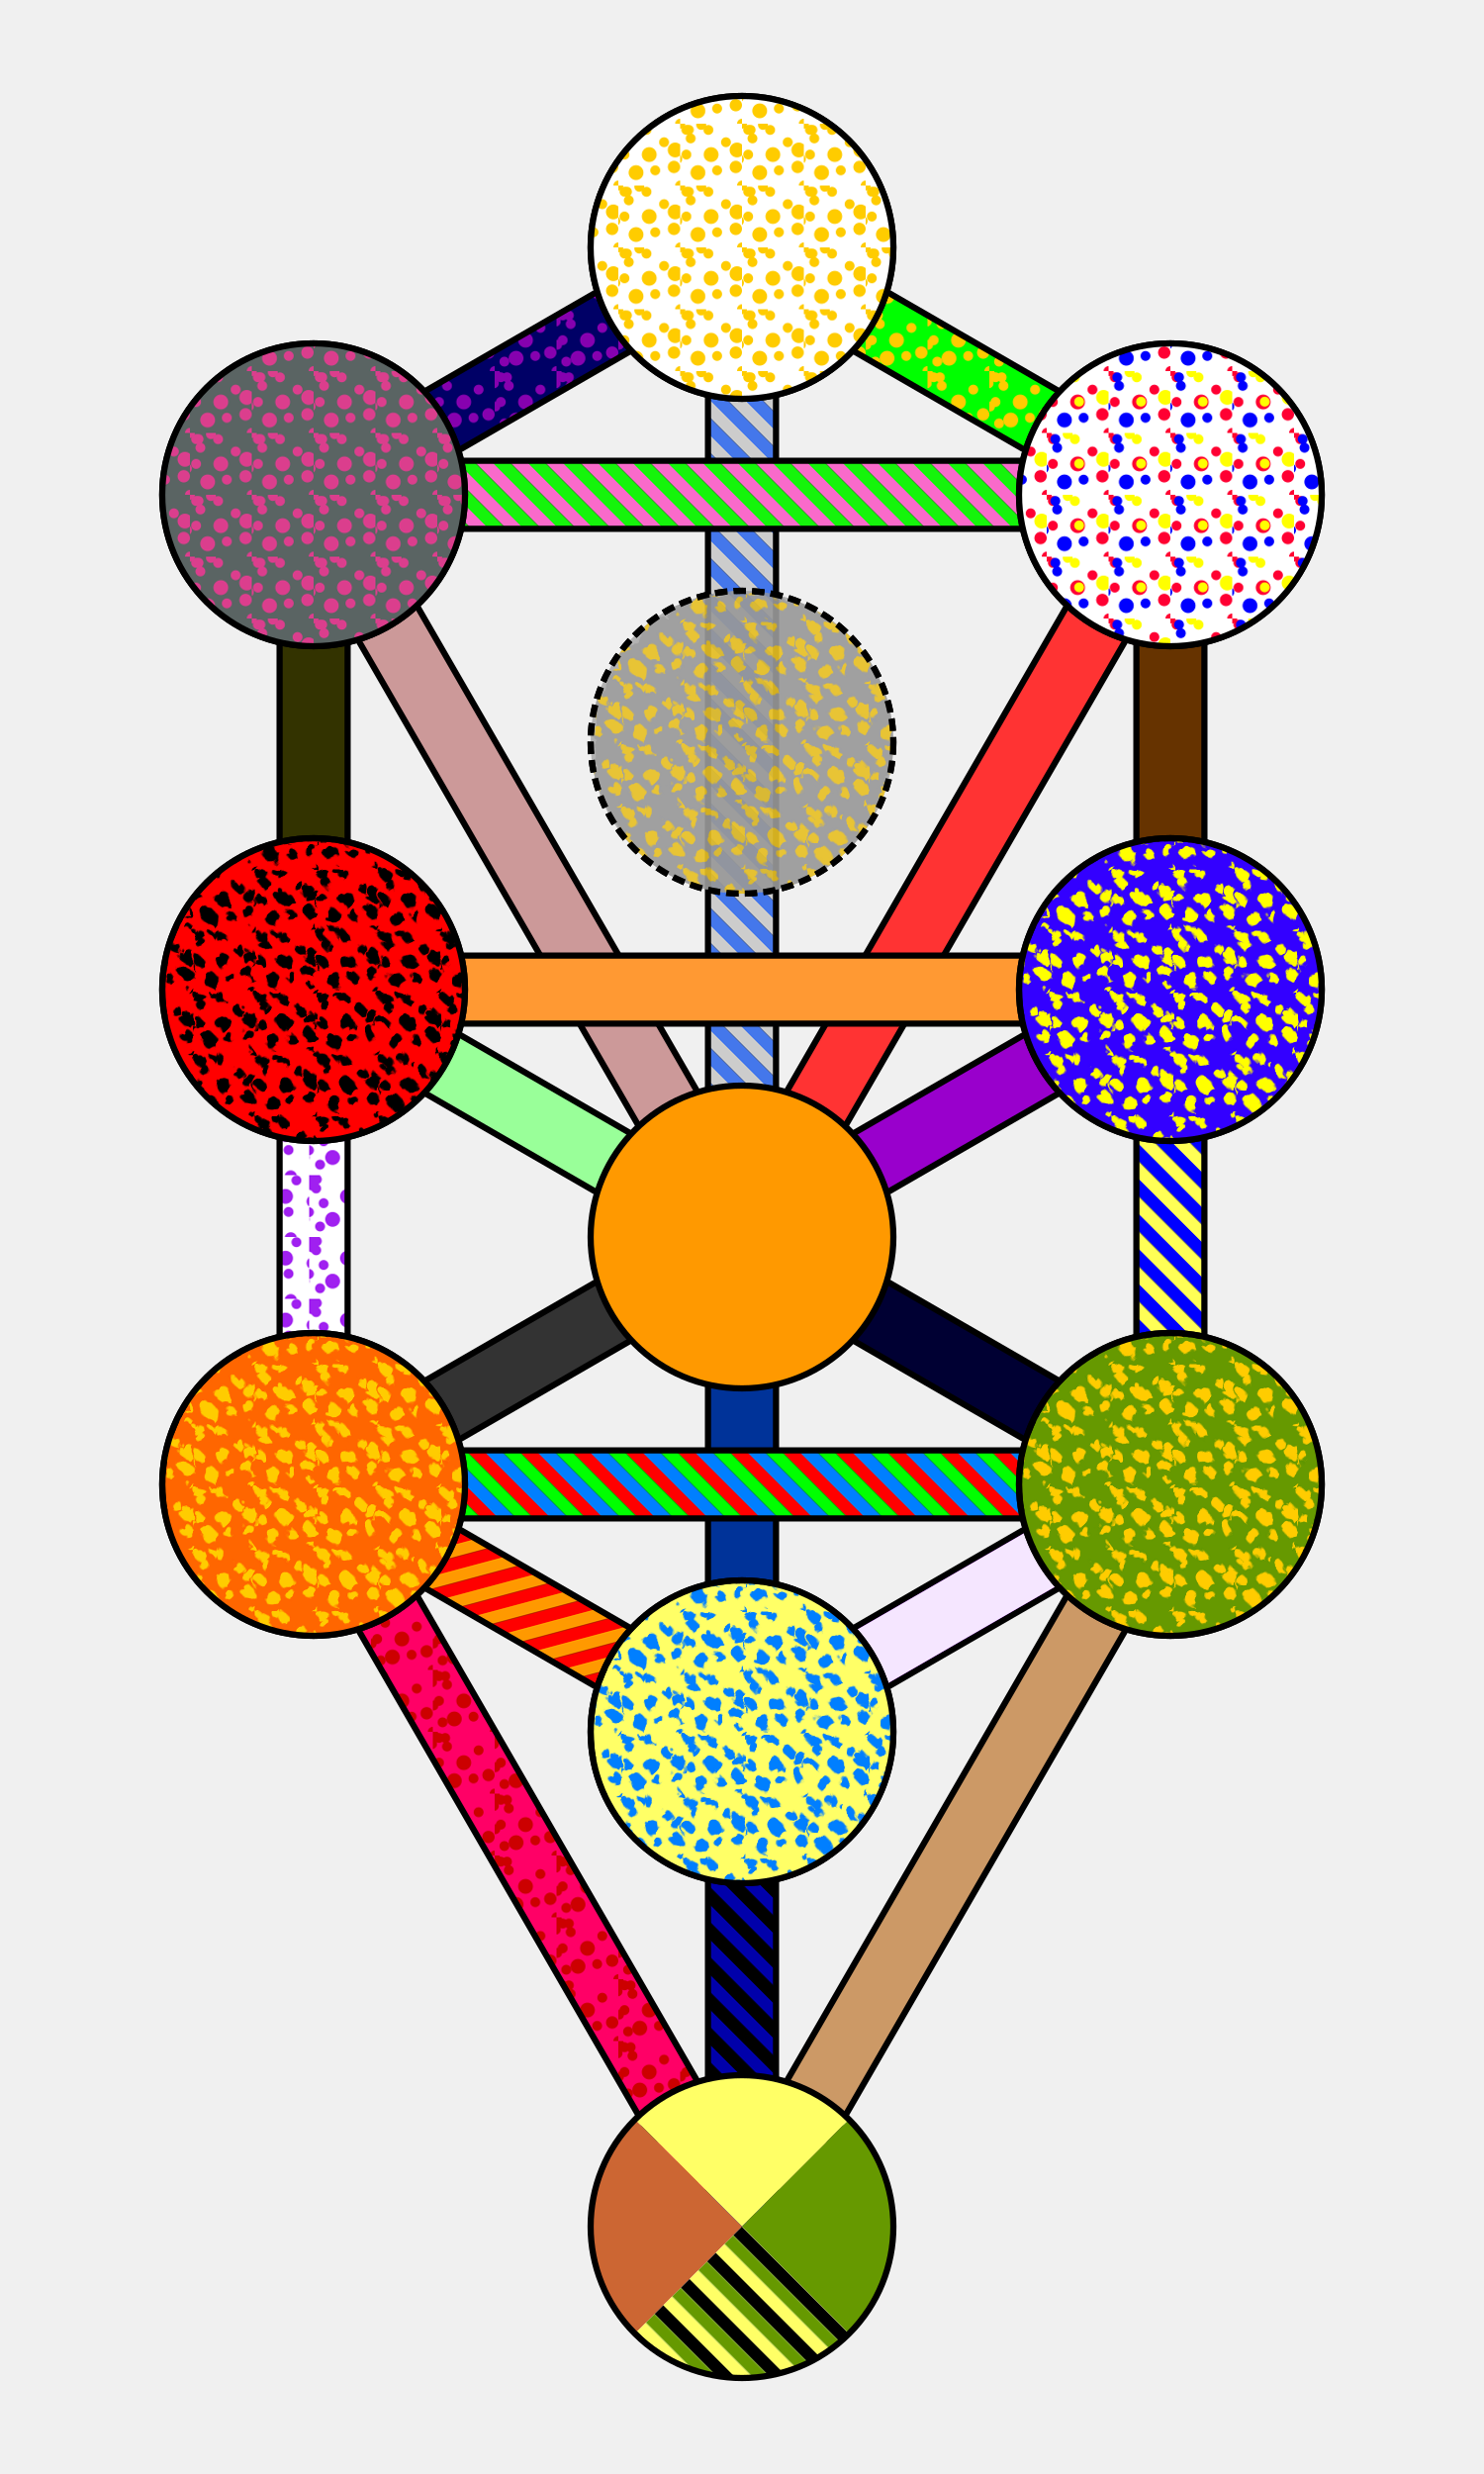
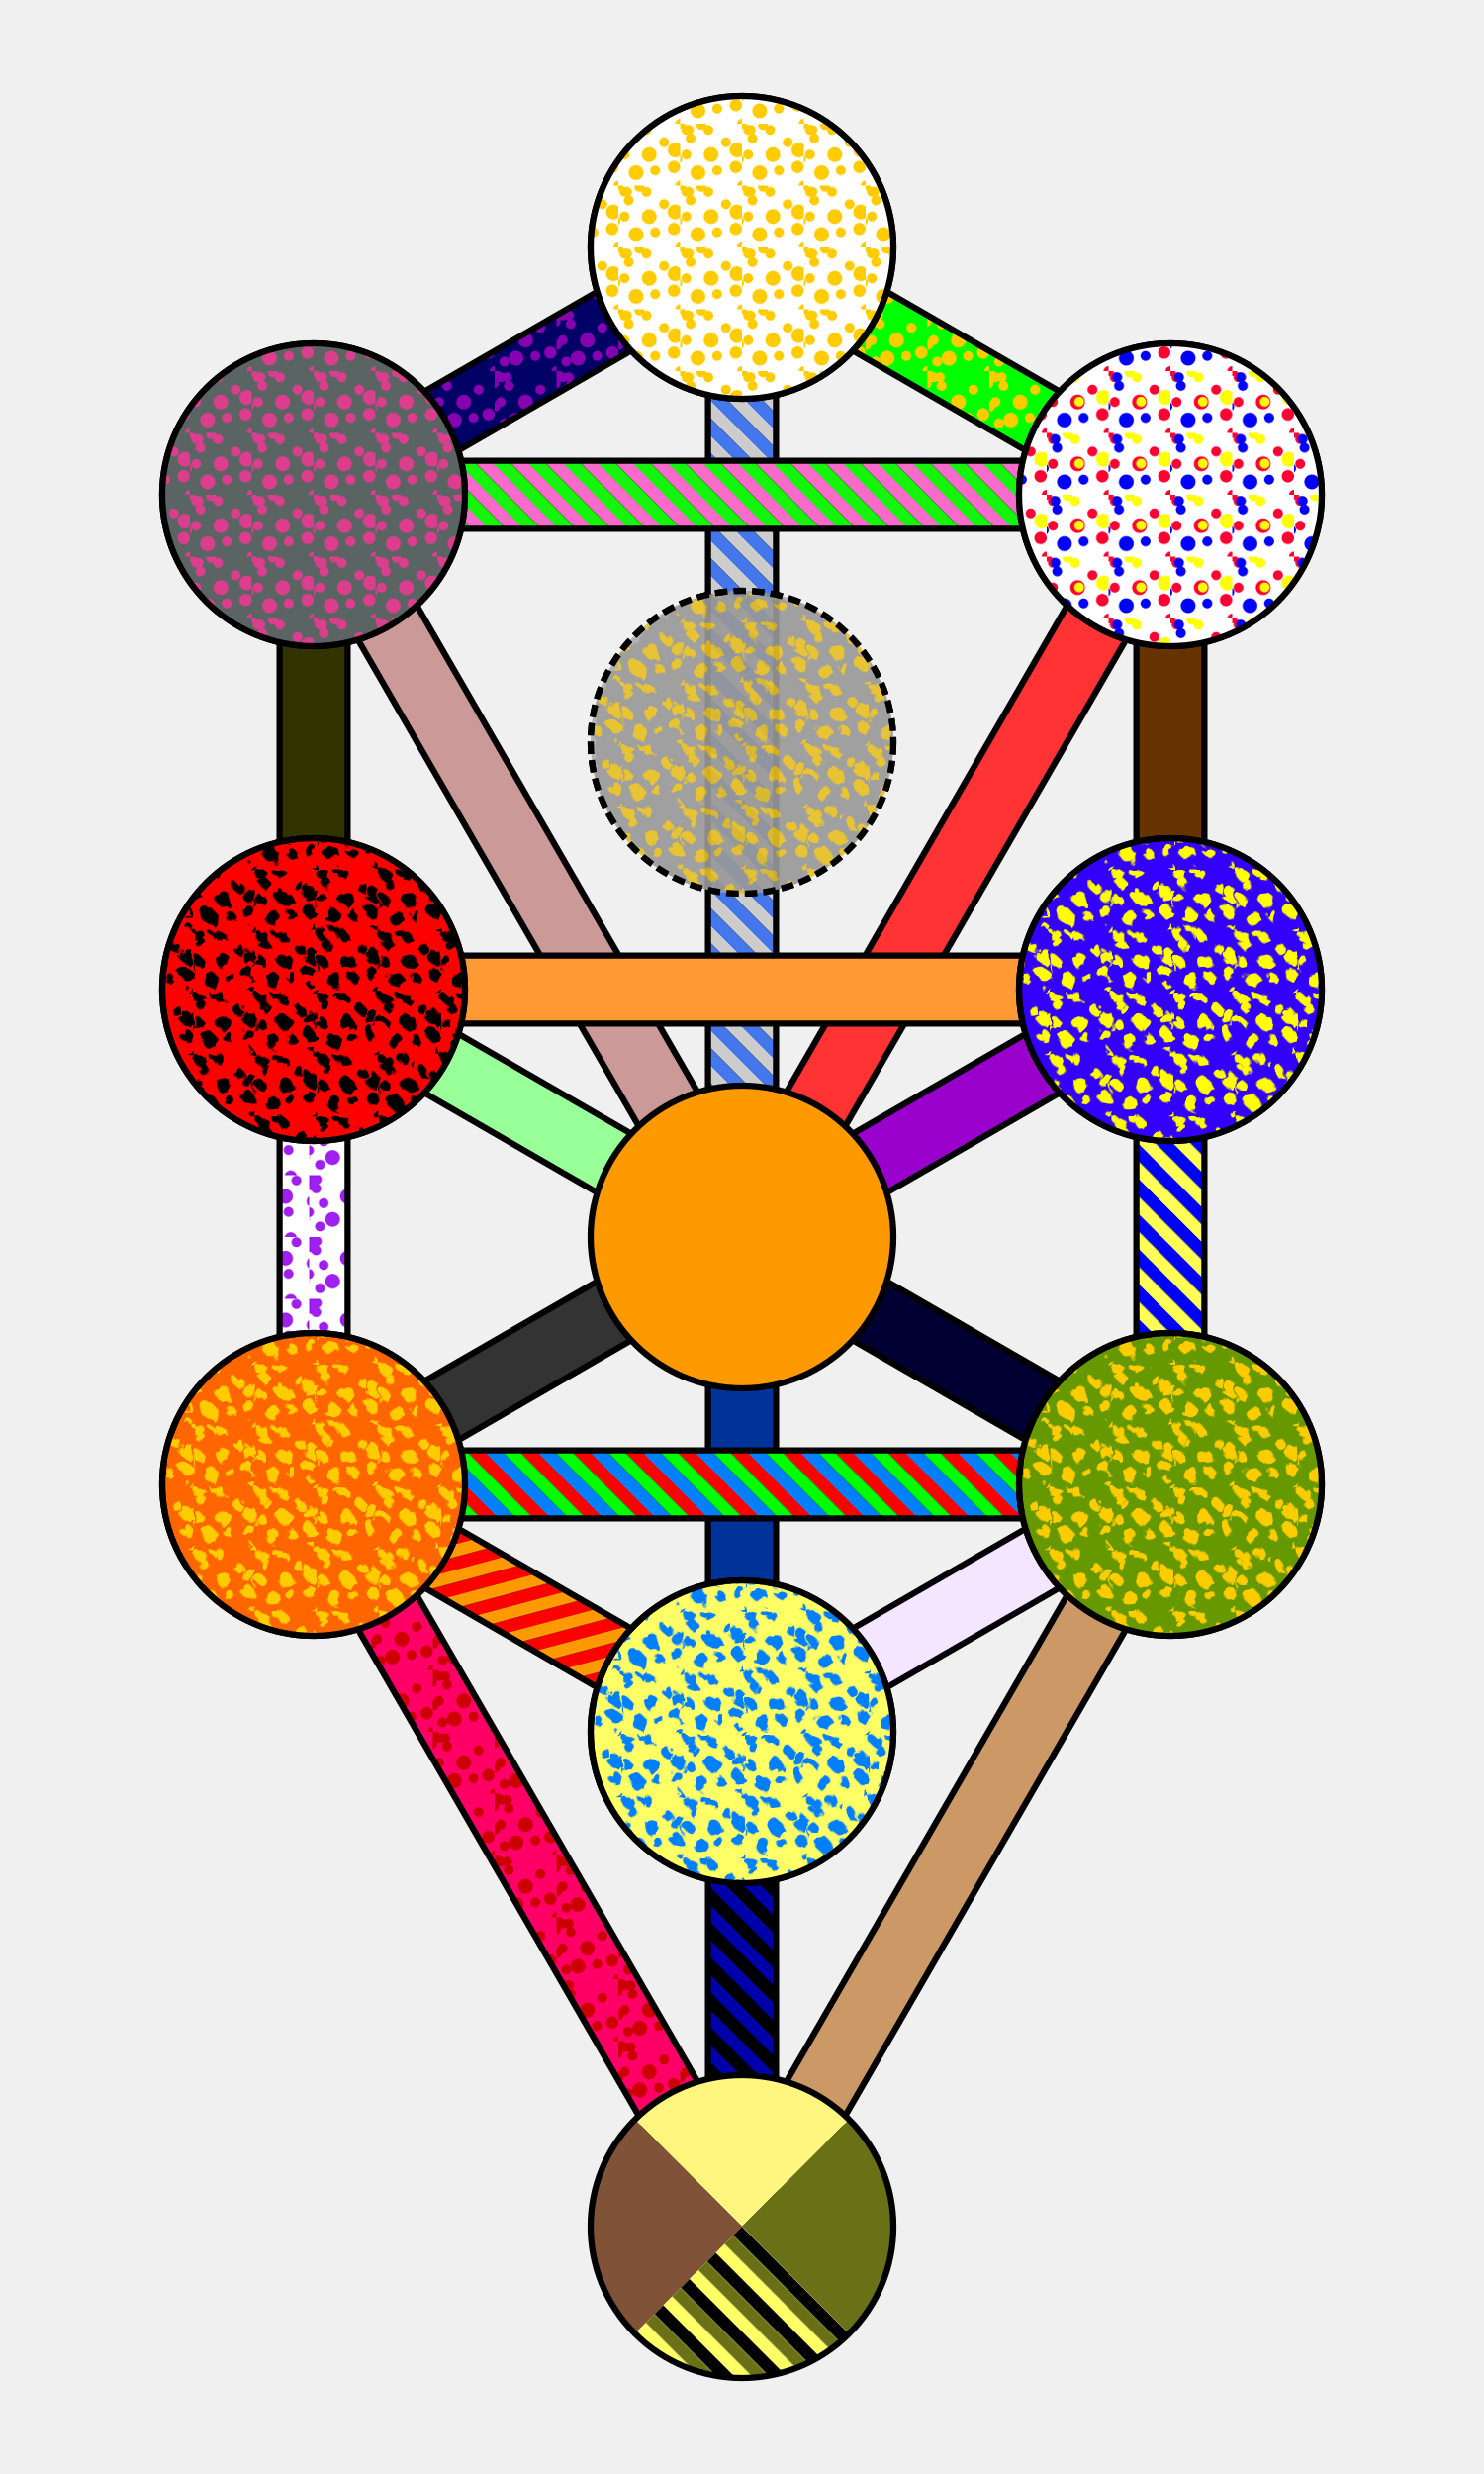
<svg xmlns="http://www.w3.org/2000/svg" xmlns:xlink="http://www.w3.org/1999/xlink" version="1.2" width="360" height="600" viewBox="-600 -1000 1200 2000" preserveAspectRatio="xMinYMin meet">
  <style type="text/css">

    #my-rect { fill: blue; }

</style>
  <defs>
    <circle id="sephira" r="122.407">
      </circle>
    <clipPath id="sephClip">
      <use xlink:href="#sephira" />
    </clipPath>
    <path id="path-11" fill="none" d="M0,-800 L 346.41,-600" />
    <path id="path-12" fill="none" d="M-346.41,-600 L0,-800" />
    <path id="path-13" fill="none" d="M0,-800 L 0,0" />
    <path id="path-14" fill="none" d="M-346.41,-600 L346.41,-600" />
    <path id="path-15" fill="none" d="M0,0 L346.41,-600" />
    <path id="path-16" fill="none" d="M346.41,-600 L346.41,-200" />
    <path id="path-17" fill="none" d="M-346.41,-600 L0,0" />
    <path id="path-18" fill="none" d="M-346.41,-600 L-346.41,-200" />
    <path id="path-19" fill="none" d="M-346.41,-200 L346.41,-200" />
    <path id="path-20" fill="none" d="M0,0 L346.41,-200" />
    <path id="path-21" fill="none" d="M346.41,-200 L346.41,200" />
    <path id="path-22" fill="none" d="M-346.41,-200 L0,0" />
    <path id="path-23" fill="none" d="M-346.41,-200 L-346.41,200" />
    <path id="path-24" fill="none" d="M0,0 L346.41,200" />
    <path id="path-25" fill="none" d="M0,0 L0,400" />
    <path id="path-26" fill="none" d="M-346.41,200 L0,0" />
    <path id="path-27" fill="none" d="M-346.41,200 L346.41,200" />
    <path id="path-28" fill="none" d="M0,400 L346.41,200" />
    <path id="path-29" fill="none" d="M0,800 L346.41,200" />
    <path id="path-30" fill="none" d="M-346.41,200 L0,400" />
    <path id="path-31" fill="none" d="M-346.41,200 L0,800" />
    <path id="path-32" fill="none" d="M0,400 L0,800" />
    <g id="bigSpecklePattern">
      <circle cx="25" cy="25" r="6" />
      <circle cx="0" cy="0" r="4" />
      <circle cx="50" cy="50" r="4" />
      <circle cx="5" cy="5" r="4" />
      <circle cx="5" cy="25" r="4" />
      <circle cx="37" cy="15" r="4" />
      <circle cx="45" cy="35" r="5" />
    </g>
    <filter id="deform">
      <feTurbulence type="turbulence" baseFrequency="0.05" numOctaves="3" result="TURB" />
      <feDisplacementMap in2="TURB" in="SourceGraphic" scale="10" />
    </filter>
    <pattern id="pt01" x="0" y="0" width="50" height="50" patternUnits="userSpaceOnUse">
      <rect x="0" y="0" width="50" height="50" fill="white" stroke="none" />
      <use xlink:href="#bigSpecklePattern" fill="#ffcc00" />
      <use xlink:href="#bigSpecklePattern" transform="translate(7,5) rotate(33)" fill="#ffcc00" />
      <use xlink:href="#bigSpecklePattern" transform="translate(17,1) rotate(-10)" fill="#ffcc00" />
    </pattern>
    <pattern id="pt02" x="0" y="0" width="50" height="50" patternUnits="userSpaceOnUse">
      <rect x="0" y="0" width="50" height="50" fill="white" stroke="none" />
      <use xlink:href="#bigSpecklePattern" fill="#ff0033" />
      <use xlink:href="#bigSpecklePattern" transform="translate(7,5) rotate(33)" fill="#0000ff" />
      <use xlink:href="#bigSpecklePattern" transform="translate(17,1) rotate(-10)" fill="#ffff00" />
    </pattern>
    <pattern id="pt03" x="0" y="0" width="50" height="50" patternUnits="userSpaceOnUse">
      <rect x="0" y="0" width="50" height="50" fill="#5A6463" stroke="none" />
      <use xlink:href="#bigSpecklePattern" fill="#db3e8d" />
      <use xlink:href="#bigSpecklePattern" transform="translate(7,5) rotate(33)" fill="#db3e8d" />
      <use xlink:href="#bigSpecklePattern" transform="translate(17,1) rotate(-10)" fill="#db3e8d" />
    </pattern>
    <pattern id="ptdaa" x="0" y="0" width="50" height="50" patternUnits="userSpaceOnUse">
      <rect x="0" y="0" width="50" height="50" fill="#989898" stroke="none" />
      <use xlink:href="#bigSpecklePattern" fill="#ffcc00" />
      <use xlink:href="#bigSpecklePattern" transform="translate(7,5) rotate(33)" fill="#ffcc00" />
      <use xlink:href="#bigSpecklePattern" transform="translate(17,1) rotate(-10)" fill="#ffcc00" />
    </pattern>
    <pattern id="pt04" x="0" y="0" width="50" height="50" patternUnits="userSpaceOnUse">
      <rect x="0" y="0" width="50" height="50" fill="#3300ff" stroke="none" />
      <use xlink:href="#bigSpecklePattern" fill="#ffff00" />
      <use xlink:href="#bigSpecklePattern" transform="translate(7,5) rotate(33)" fill="#ffff00" />
      <use xlink:href="#bigSpecklePattern" transform="translate(17,1) rotate(-10)" fill="#ffff00" />
    </pattern>
    <pattern id="pt05" x="0" y="0" width="50" height="50" patternUnits="userSpaceOnUse">
      <rect x="0" y="0" width="50" height="50" fill="#ff0000" stroke="none" />
      <use xlink:href="#bigSpecklePattern" fill="#000000" />
      <use xlink:href="#bigSpecklePattern" transform="translate(7,5) rotate(33)" fill="#000000" />
      <use xlink:href="#bigSpecklePattern" transform="translate(17,1) rotate(-10)" fill="#000000" />
    </pattern>
    <pattern id="pt07" x="0" y="0" width="50" height="50" patternUnits="userSpaceOnUse">
      <rect x="0" y="0" width="50" height="50" fill="#669900" stroke="none" />
      <use xlink:href="#bigSpecklePattern" fill="#ffcc00" />
      <use xlink:href="#bigSpecklePattern" transform="translate(7,5) rotate(33)" fill="#ffcc00" />
      <use xlink:href="#bigSpecklePattern" transform="translate(17,1) rotate(-10)" fill="#ffcc00" />
    </pattern>
    <pattern id="pt08" x="0" y="0" width="50" height="50" patternUnits="userSpaceOnUse">
      <rect x="0" y="0" width="50" height="50" fill="#ff6600" stroke="none" />
      <use xlink:href="#bigSpecklePattern" fill="#ffcc00" />
      <use xlink:href="#bigSpecklePattern" transform="translate(7,5) rotate(33)" fill="#ffcc00" />
      <use xlink:href="#bigSpecklePattern" transform="translate(17,1) rotate(-10)" fill="#ffcc00" />
    </pattern>
    <pattern id="pt09" x="0" y="0" width="50" height="50" patternUnits="userSpaceOnUse">
      <rect x="0" y="0" width="50" height="50" fill="#ffff66" stroke="none" />
      <use xlink:href="#bigSpecklePattern" fill="#007fff" />
      <use xlink:href="#bigSpecklePattern" transform="translate(7,5) rotate(33)" fill="#007fff" />
      <use xlink:href="#bigSpecklePattern" transform="translate(17,1) rotate(-10)" fill="#007fff" />
    </pattern>
    <pattern id="pt11" x="0" y="0" width="50" height="50" patternUnits="userSpaceOnUse">
      <rect x="0" y="0" width="50" height="50" fill="#00ff00" stroke="none" />
      <use xlink:href="#bigSpecklePattern" fill="#ffcc00" />
      <use xlink:href="#bigSpecklePattern" transform="translate(10,5) rotate(33)" fill="#ffcc00" />
      <use xlink:href="#bigSpecklePattern" transform="translate(1,3) rotate(58)" fill="#ffcc00" />
    </pattern>
    <pattern id="pt12" x="0" y="0" width="50" height="50" patternUnits="userSpaceOnUse">
      <rect x="0" y="0" width="50" height="50" fill="#000066" stroke="none" />
      <use xlink:href="#bigSpecklePattern" fill="#8601af" />
      <use xlink:href="#bigSpecklePattern" transform="translate(10,5) rotate(33)" fill="#8601af" />
      <use xlink:href="#bigSpecklePattern" transform="translate(1,3) rotate(58)" fill="#8601af" />
    </pattern>
    <pattern id="pt13" x="0" y="0" width="20" height="20" patternTransform="rotate(45)" patternUnits="userSpaceOnUse">
      <rect x="0" y="0" width="20" height="10" stroke="none" fill="#cccccc" />
      <rect x="0" y="10" width="20" height="10" stroke="none" fill="#4477eb" />
    </pattern>
    <pattern id="pt14" x="0" y="0" width="20" height="20" patternTransform="rotate(45)" patternUnits="userSpaceOnUse">
      <rect x="0" y="0" width="20" height="10" stroke="none" fill="#f96aca" />
      <rect x="0" y="10" width="20" height="10" stroke="none" fill="#15f40b" />
    </pattern>
    <pattern id="pt21" x="0" y="0" width="20" height="20" patternTransform="rotate(45)" patternUnits="userSpaceOnUse">
      <rect x="0" y="0" width="20" height="10" stroke="none" fill="#0000ff" />
      <rect x="0" y="10" width="20" height="10" stroke="none" fill="#ffff55" />
    </pattern>
    <pattern id="pt23" x="0" y="0" width="50" height="50" patternUnits="userSpaceOnUse">
      <rect x="0" y="0" width="50" height="50" fill="white" stroke="none" />
      <g transform="rotate(-16)">
        <use xlink:href="#bigSpecklePattern" fill="#a020f0" />
        <use xlink:href="#bigSpecklePattern" transform="translate(1,5) rotate(33)" fill="#a020f0" />
        <use xlink:href="#bigSpecklePattern" transform="translate(4,3) rotate(78)" fill="#a020f0" />
      </g>
    </pattern>
    <pattern id="pt27" x="0" y="0" width="20" height="30" patternTransform="rotate(45)" patternUnits="userSpaceOnUse">
      <rect x="0" y="0" width="20" height="10" stroke="none" fill="#ff0000" />
      <rect x="0" y="10" width="20" height="10" stroke="none" fill="#00ff00" />
      <rect x="0" y="20" width="20" height="10" stroke="none" fill="#007fff" />
    </pattern>
    <pattern id="pt30" x="0" y="0" width="20" height="20" patternTransform="rotate(-15)" patternUnits="userSpaceOnUse">
      <rect x="0" y="0" width="20" height="10" stroke="none" fill="#ff9900" />
      <rect x="0" y="10" width="20" height="10" stroke="none" fill="#ff0000" />
    </pattern>
    <pattern id="pt31" x="0" y="0" width="50" height="50" patternUnits="userSpaceOnUse">
      <rect x="0" y="0" width="50" height="50" fill="#ff0066" stroke="none" />
      <use xlink:href="#bigSpecklePattern" fill="#cc0000" />
      <use xlink:href="#bigSpecklePattern" transform="translate(10,5) rotate(33)" fill="#cc0000" />
      <use xlink:href="#bigSpecklePattern" transform="translate(1,3) rotate(58)" fill="#cc0000" />
    </pattern>
    <pattern id="pt32" x="0" y="0" width="20" height="20" patternTransform="rotate(45)" patternUnits="userSpaceOnUse">
      <rect x="0" y="0" width="20" height="10" stroke="none" fill="#0000aa" />
      <rect x="0" y="10" width="20" height="10" stroke="none" fill="#000000" />
    </pattern>
    <pattern id="pt10" x="0" y="0" width="20" height="30" patternUnits="userSpaceOnUse">
      <rect x="0" y="0" width="20" height="10" stroke="none" fill="#000000" />
-       <rect x="0" y="10" width="20" height="10" stroke="none" fill="#669900" />
+       <rect x="0" y="10" width="20" height="10" stroke="none" fill="#6a7015" />
      <rect x="0" y="20" width="20" height="10" stroke="none" fill="#ffff66" />
    </pattern>
  </defs>
  <g>
    <use xlink:href="#path-11" stroke="black" stroke-width="60" />
    <use xlink:href="#path-11" stroke="url(#pt11)" stroke-width="50" />
    <use xlink:href="#path-12" stroke="black" stroke-width="60" />
    <use xlink:href="#path-12" stroke="url(#pt12)" stroke-width="50" />
    <use xlink:href="#path-13" stroke="black" stroke-width="60" />
    <use xlink:href="#path-13" stroke="url(#pt13)" stroke-width="50" />
    <use xlink:href="#path-14" stroke="black" stroke-width="60" />
    <use xlink:href="#path-14" stroke="url(#pt14)" stroke-width="50" />
    <use xlink:href="#path-15" stroke="black" stroke-width="60" />
    <use xlink:href="#path-15" stroke="#ff3333" stroke-width="50" />
    <use xlink:href="#path-16" stroke="black" stroke-width="60" />
    <use xlink:href="#path-16" stroke="#663300" stroke-width="50" />
    <use xlink:href="#path-17" stroke="black" stroke-width="60" />
    <use xlink:href="#path-17" stroke="#cc9999" stroke-width="50" />
    <use xlink:href="#path-18" stroke="black" stroke-width="60" />
    <use xlink:href="#path-18" stroke="#333300" stroke-width="50" />
    <use xlink:href="#path-19" stroke="black" stroke-width="60" />
    <use xlink:href="#path-19" stroke="#ff9933" stroke-width="50" />
    <use xlink:href="#path-20" stroke="black" stroke-width="60" />
    <use xlink:href="#path-20" stroke="#9900cc" stroke-width="50" />
    <use xlink:href="#path-21" stroke="black" stroke-width="60" />
    <use xlink:href="#path-21" stroke="url(#pt21)" stroke-width="50" />
    <use xlink:href="#path-22" stroke="black" stroke-width="60" />
    <use xlink:href="#path-22" stroke="#99ff99" stroke-width="50" />
    <use xlink:href="#path-23" stroke="black" stroke-width="60" />
    <use xlink:href="#path-23" stroke="url(#pt23)" stroke-width="50" />
    <use xlink:href="#path-24" stroke="black" stroke-width="60" />
    <use xlink:href="#path-24" stroke="#000033" stroke-width="50" />
    <use xlink:href="#path-25" stroke="black" stroke-width="60" />
    <use xlink:href="#path-25" stroke="#003399" stroke-width="50" />
    <use xlink:href="#path-26" stroke="black" stroke-width="60" />
    <use xlink:href="#path-26" stroke="#333333" stroke-width="50" />
    <use xlink:href="#path-27" stroke="black" stroke-width="60" />
    <use xlink:href="#path-27" stroke="url(#pt27)" stroke-width="50" />
    <use xlink:href="#path-28" stroke="black" stroke-width="60" />
    <use xlink:href="#path-28" stroke="#9900ff" stroke-width="50" />
    <use xlink:href="#path-28" stroke="white" stroke-opacity="0.9" stroke-width="50" />
    <use xlink:href="#path-29" stroke="black" stroke-width="60" />
    <use xlink:href="#path-29" stroke="#cc9966" stroke-width="50" />
    <use xlink:href="#path-30" stroke="black" stroke-width="60" />
    <use xlink:href="#path-30" stroke="url(#pt30)" stroke-width="50" />
    <use xlink:href="#path-31" stroke="black" stroke-width="60" />
    <use xlink:href="#path-31" stroke="url(#pt31)" stroke-width="50" />
    <use xlink:href="#path-32" stroke="black" stroke-width="60" />
    <use xlink:href="#path-32" stroke="url(#pt32)" stroke-width="50" />
  </g>
  <g stroke="black" stroke-width="5">
    <g transform="translate(0,-800)">
      <use xlink:href="#sephira" fill="white" />
      <use xlink:href="#sephira" stroke="none" fill="url(#pt01)" clip-path="url(#sephClip)" />
      <use xlink:href="#sephira" fill="none" />
    </g>
    <g transform="translate(346.41,-600)">
      <use xlink:href="#sephira" fill="white" />
      <use xlink:href="#sephira" stroke="none" fill="url(#pt02)" clip-path="url(#sephClip)" />
      <use xlink:href="#sephira" fill="none" />
    </g>
    <g transform="translate(-346.41,-600)">
      <use xlink:href="#sephira" fill="#5A6463" />
      <use xlink:href="#sephira" stroke="none" fill="url(#pt03)" clip-path="url(#sephClip)" />
      <use xlink:href="#sephira" fill="none" />
    </g>
    <g transform="translate(0,-400)" fill-opacity="0.7" stroke-dasharray="10 5">
      <use xlink:href="#sephira" fill="#989898" />
      <use xlink:href="#sephira" stroke="none" filter="url(#deform)" fill="url(#ptdaa)" clip-path="url(#sephClip)" />
      <use xlink:href="#sephira" fill="none" />
    </g>
    <g transform="translate(346.41,-200)">
      <use xlink:href="#sephira" fill="#3300ff" />
      <use xlink:href="#sephira" stroke="none" filter="url(#deform)" fill="url(#pt04)" clip-path="url(#sephClip)" />
      <use xlink:href="#sephira" fill="none" />
    </g>
    <g transform="translate(-346.41,-200)">
      <use xlink:href="#sephira" fill="#ff0000" />
      <use xlink:href="#sephira" stroke="none" filter="url(#deform)" fill="url(#pt05)" clip-path="url(#sephClip)" />
      <use xlink:href="#sephira" fill="none" />
    </g>
    <use xlink:href="#sephira" fill="#ff9900" x="0" y="0" />
    <g transform="translate(346.41,200)">
      <use xlink:href="#sephira" fill="#669900" />
      <use xlink:href="#sephira" stroke="none" filter="url(#deform)" fill="url(#pt07)" clip-path="url(#sephClip)" />
      <use xlink:href="#sephira" fill="none" />
    </g>
    <g transform="translate(-346.41,200)">
      <use xlink:href="#sephira" fill="#ff6600" />
      <use xlink:href="#sephira" stroke="none" filter="url(#deform)" fill="url(#pt08)" clip-path="url(#sephClip)" />
      <use xlink:href="#sephira" fill="none" />
    </g>
    <g transform="translate(0,400)">
      <use xlink:href="#sephira" fill="#ffff66" />
      <use xlink:href="#sephira" stroke="none" filter="url(#deform)" fill="url(#pt09)" clip-path="url(#sephClip)" />
      <use xlink:href="#sephira" fill="none" />
    </g>
    <g transform="translate(0,800) rotate(45)">
-       <rect stroke="none" fill="#ffff66" x="-300" y="-300" width="300" height="300" clip-path="url(#sephClip)" />
-       <rect stroke="none" fill="#669900" x="0" y="-300" width="300" height="300" clip-path="url(#sephClip)" />
-       <rect stroke="none" fill="#cc6633" x="-300" y="0" width="300" height="300" clip-path="url(#sephClip)" />
+       <rect stroke="none" fill="#fff680" x="-300" y="-300" width="300" height="300" clip-path="url(#sephClip)" />
+       <rect stroke="none" fill="#6a7015" x="0" y="-300" width="300" height="300" clip-path="url(#sephClip)" />
+       <rect stroke="none" fill="#805339" x="-300" y="0" width="300" height="300" clip-path="url(#sephClip)" />
      <rect stroke="none" fill="url(#pt10)" x="0" y="0" width="300" height="300" clip-path="url(#sephClip)" />
      <use xlink:href="#sephira" fill="none" />
    </g>
  </g>
</svg>
